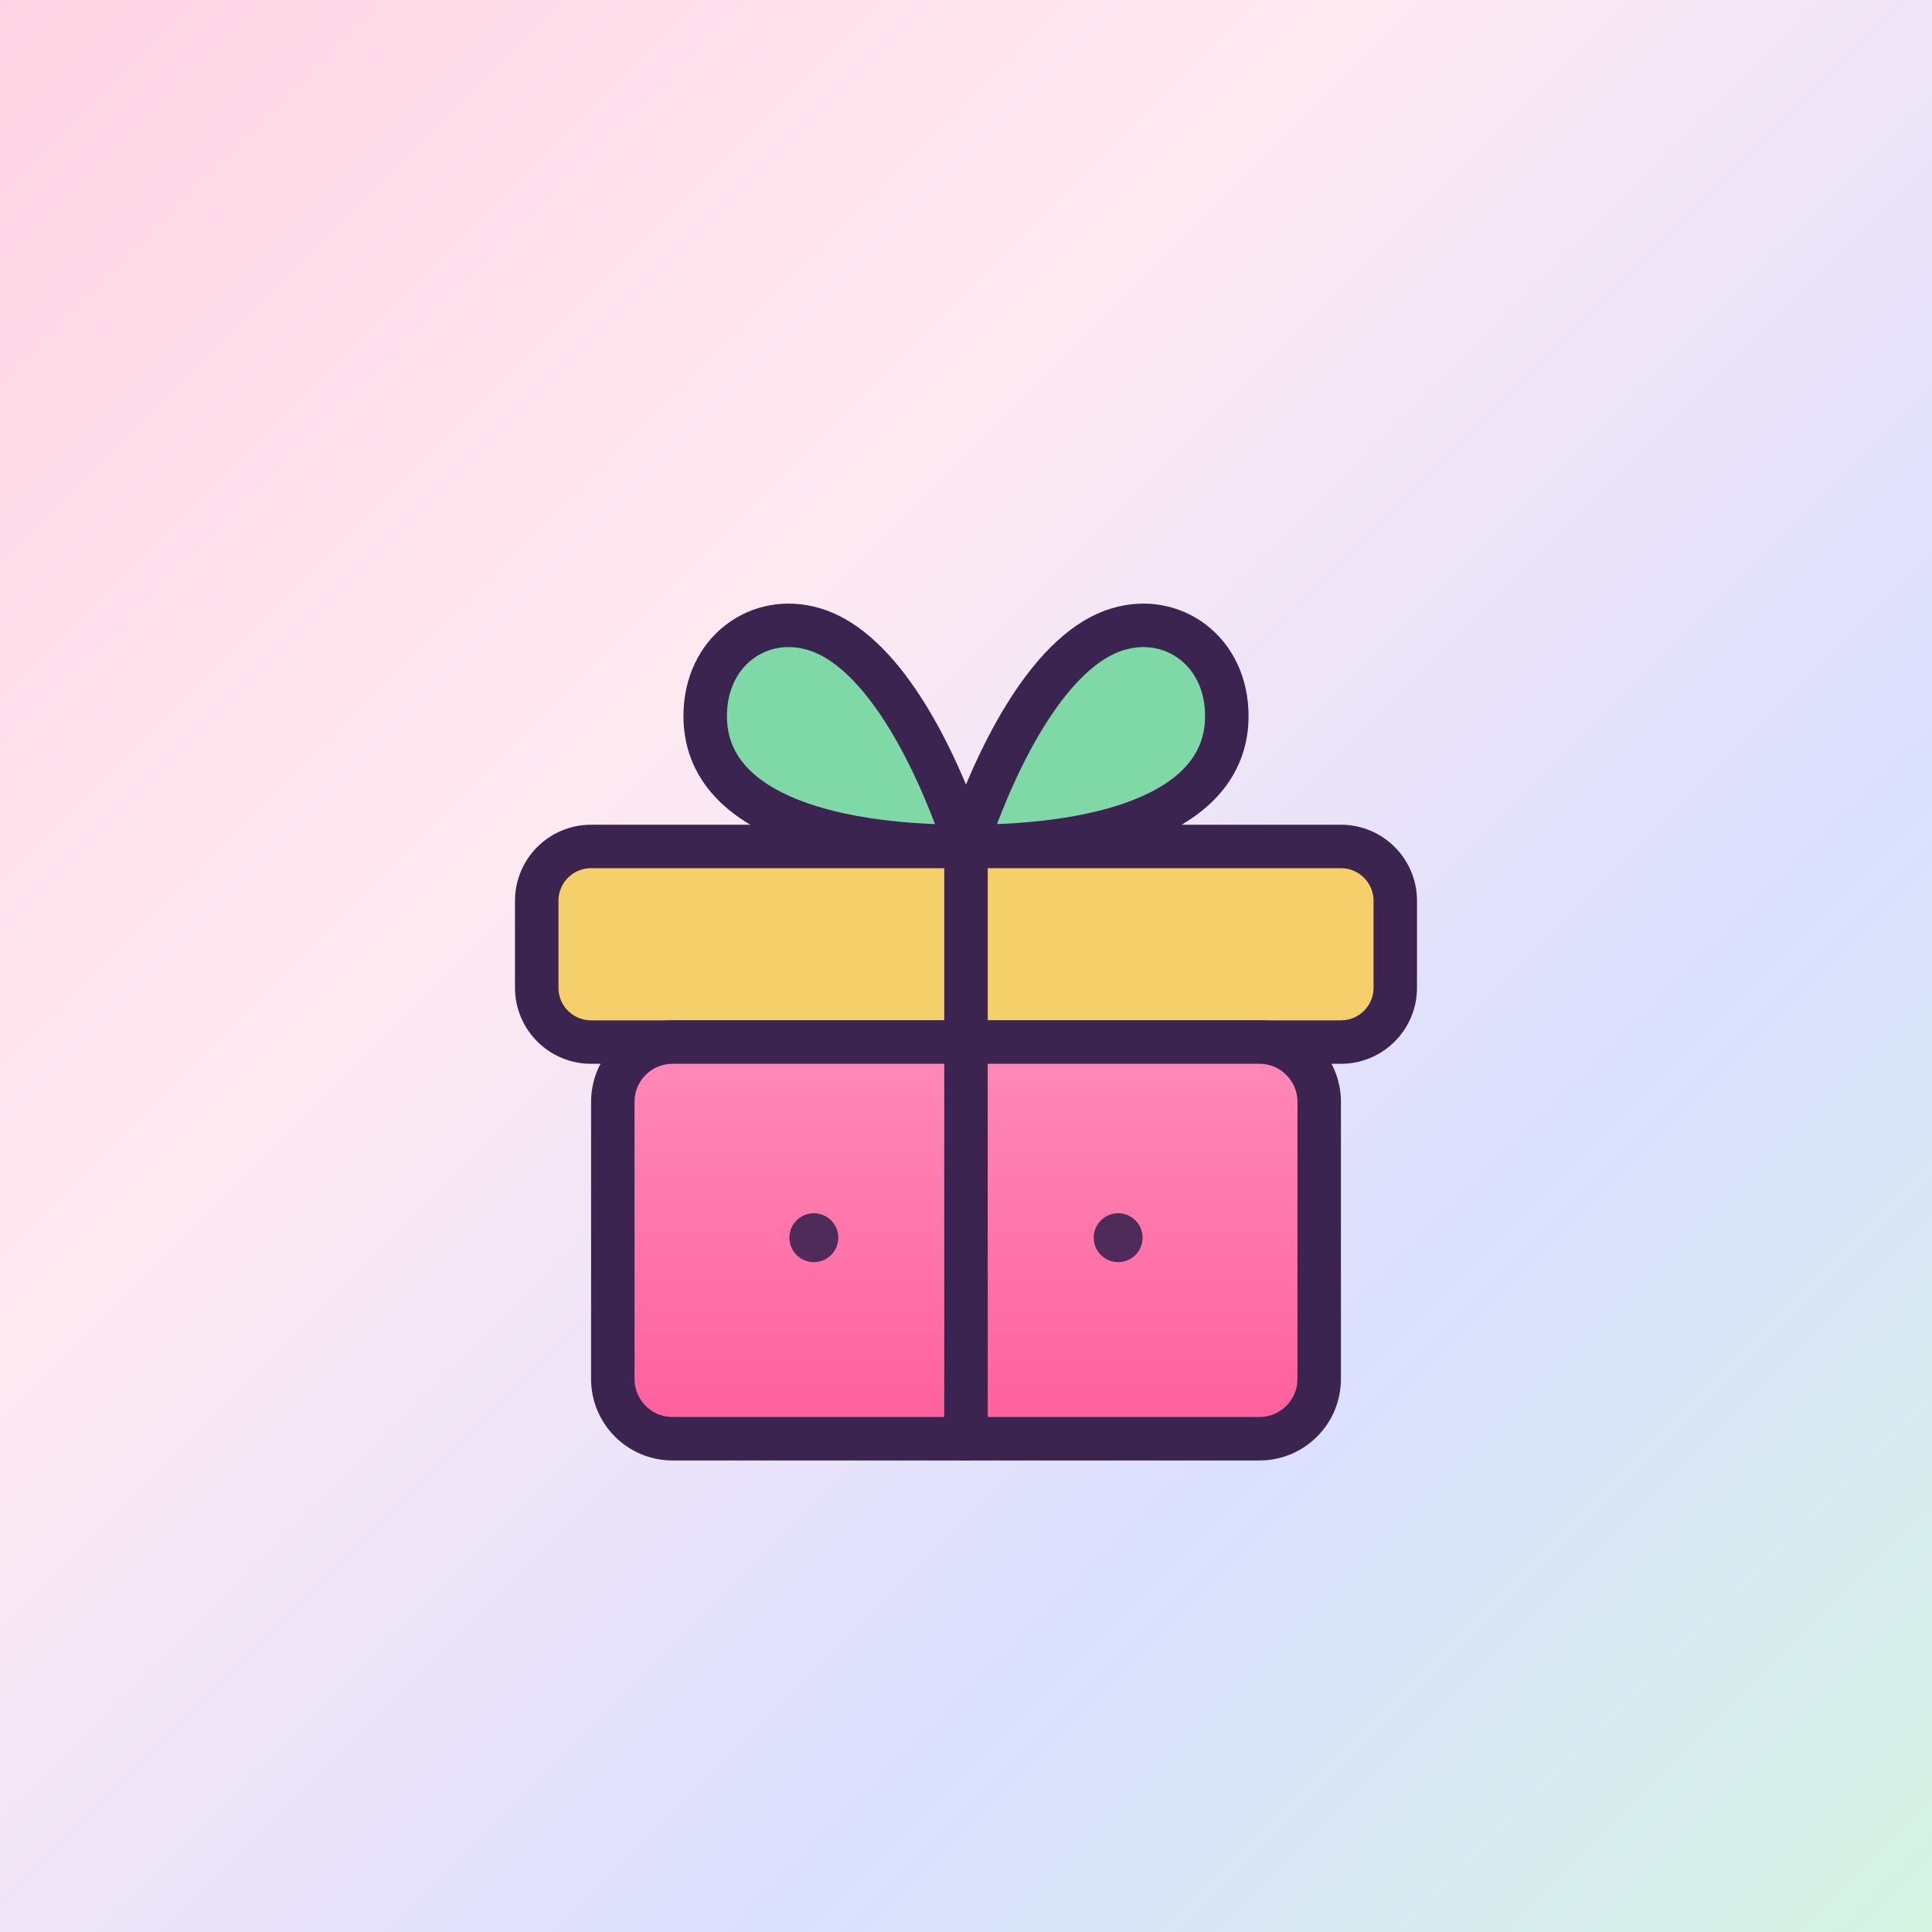
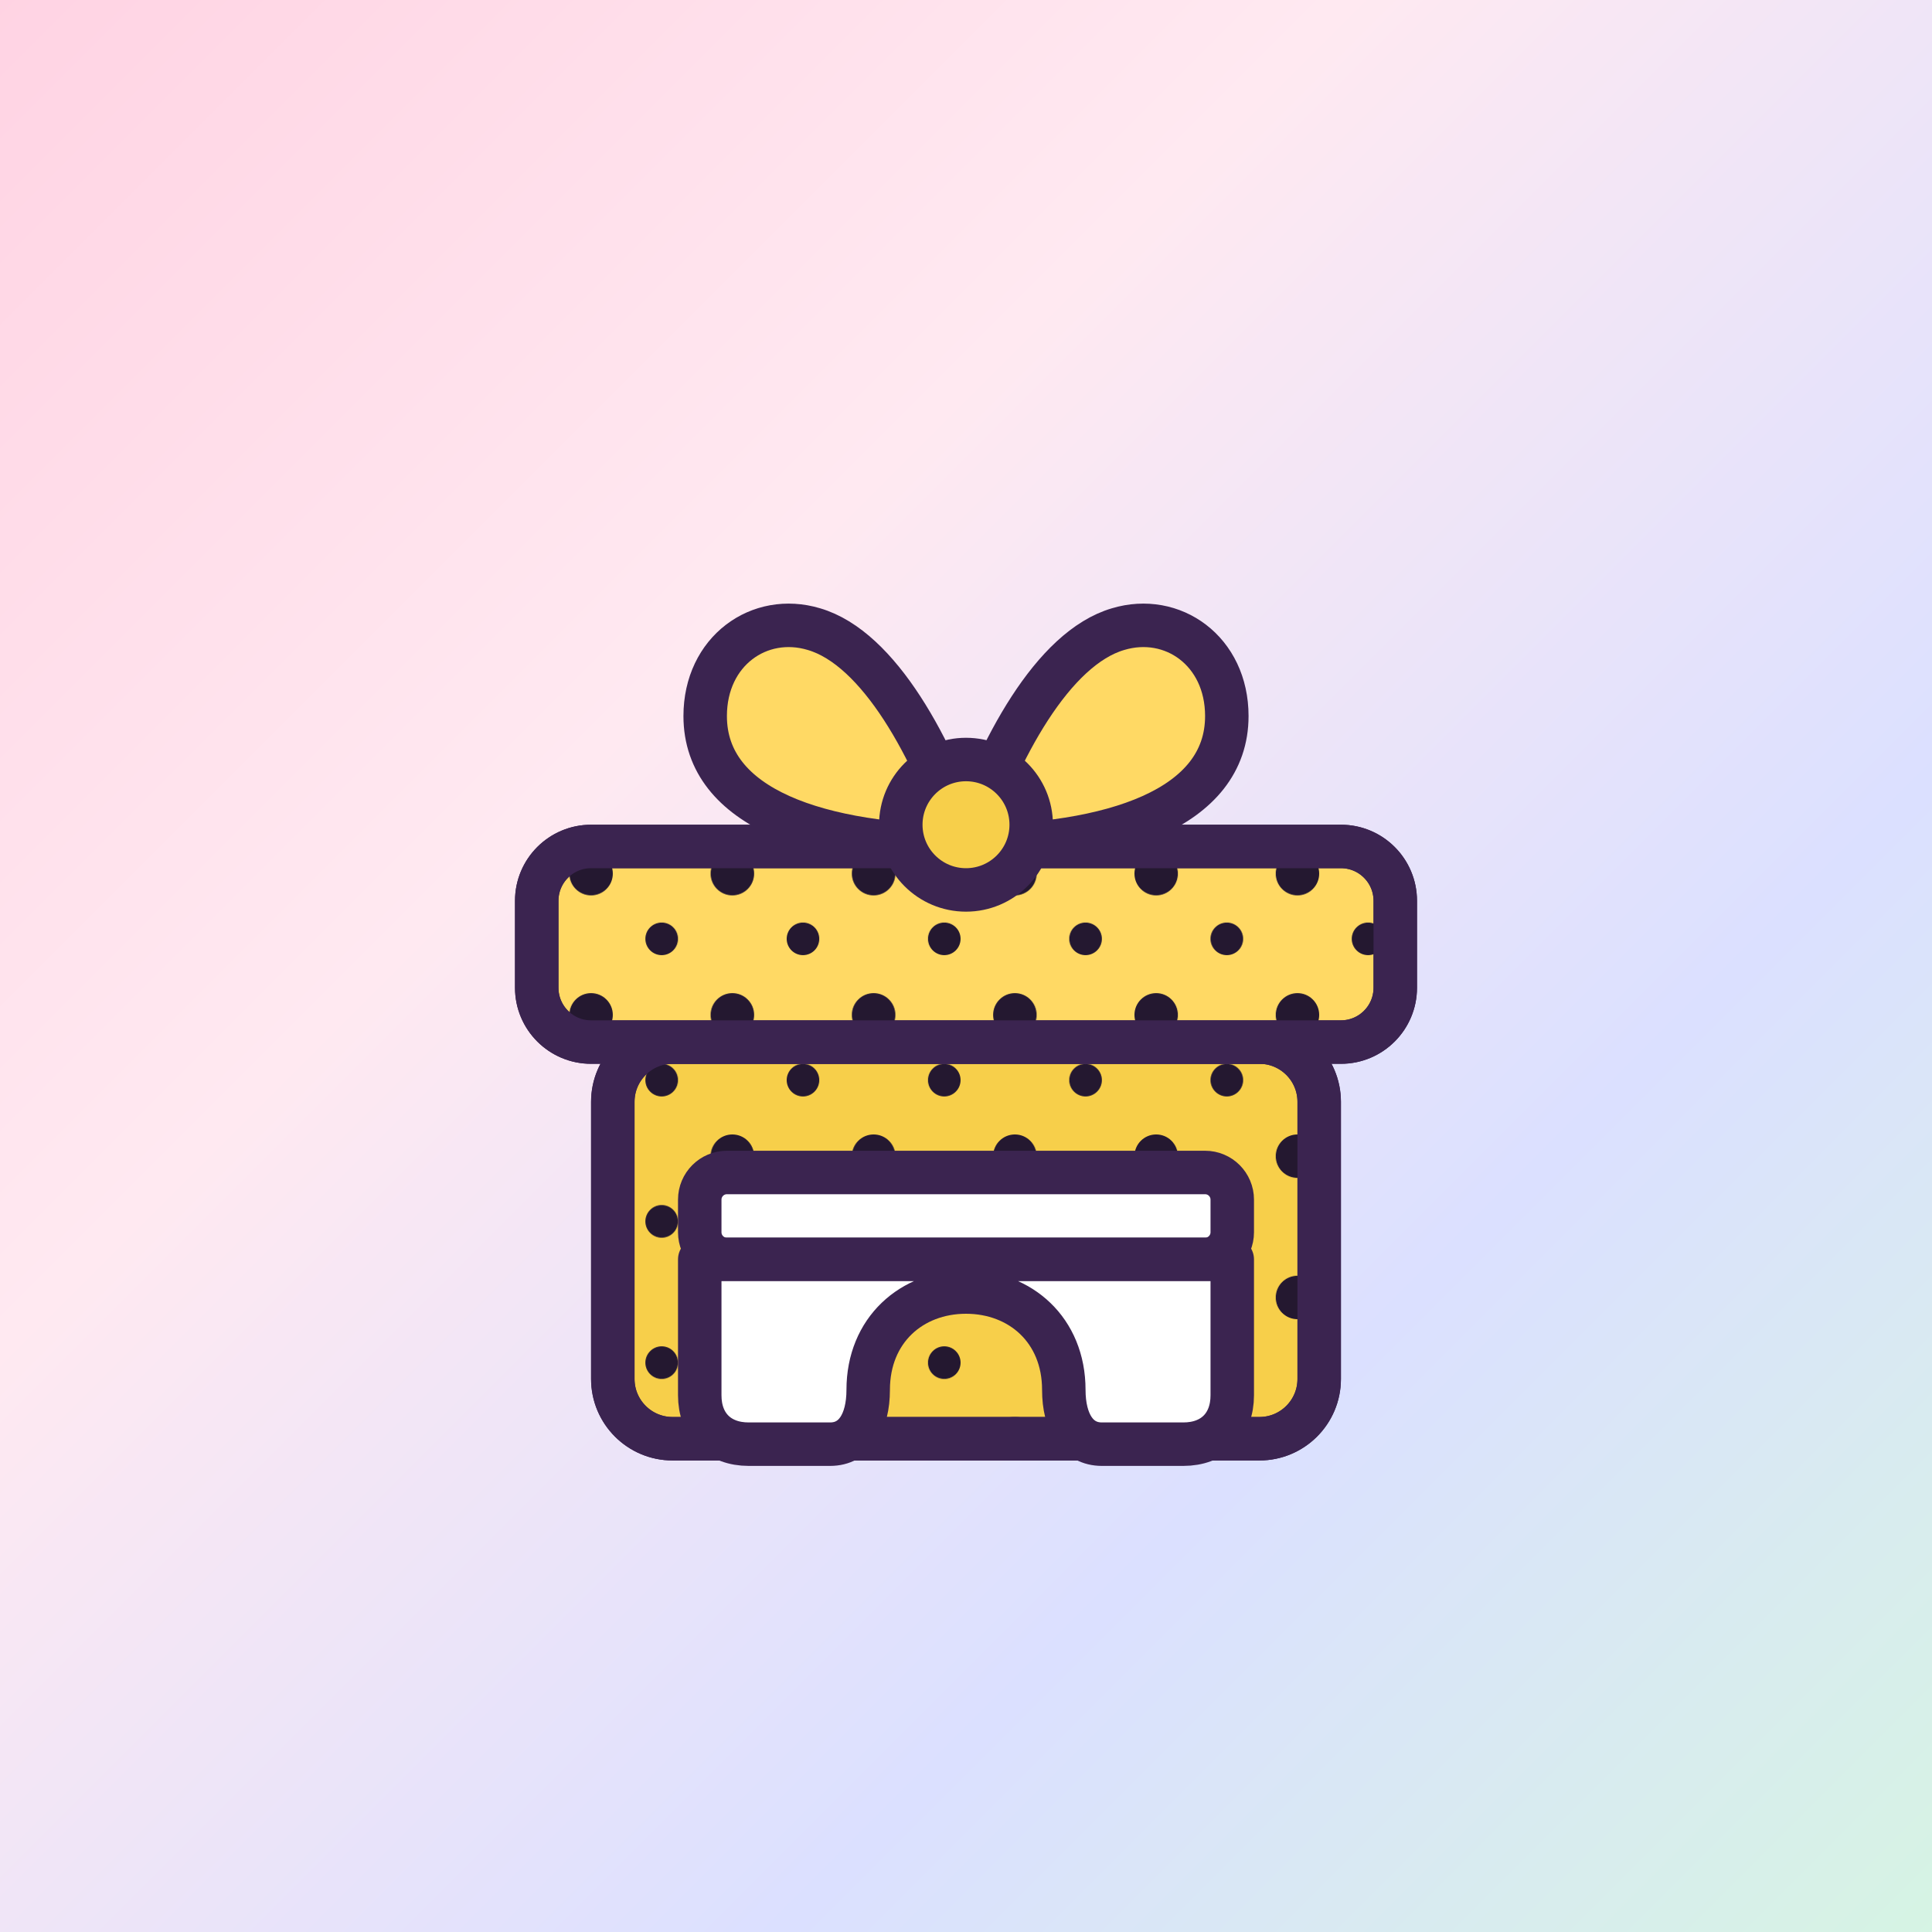
<svg xmlns="http://www.w3.org/2000/svg" viewBox="0 0 512 512" width="512" height="512">
  <defs>
    <linearGradient id="candy" x1="0" y1="0" x2="1" y2="1">
      <stop offset="0" stop-color="#ffd3e3" />
      <stop offset="0.35" stop-color="#ffe9f1" />
      <stop offset="0.7" stop-color="#dbe0ff" />
      <stop offset="1" stop-color="#d6f4e3" />
    </linearGradient>
-     <linearGradient id="box" x1="0" y1="0" x2="0" y2="1">
-       <stop offset="0" stop-color="#ff8ab8" />
-       <stop offset="1" stop-color="#ff5f9c" />
-     </linearGradient>
+     <pattern id="dots" width="52" height="52" patternUnits="userSpaceOnUse">
+       <circle cx="14" cy="14" r="8" fill="#241830" />
+       <circle cx="40" cy="38" r="6" fill="#241830" />
+     </pattern>
  </defs>
  <rect width="512" height="512" fill="url(#candy)" />
  <g transform="translate(256 256) scale(0.72) translate(-256 -256)">
    <g stroke="#3b2450" stroke-width="16" stroke-linejoin="round" stroke-linecap="round">
-       <rect x="98" y="212" width="316" height="72" rx="20" fill="#f5cf6a" />
-       <rect x="126" y="284" width="260" height="146" rx="22" fill="url(#box)" />
-       <path d="M256 212v218" fill="none" />
-       <path d="M256 212c-54 0-96-14-96-48 0-24 20-38 40-32 24 7 44 44 56 80zM256 212c54 0 96-14 96-48 0-24-20-38-40-32-24 7-44 44-56 80z" fill="#7fd9a6" />
-     </g>
-     <g fill="#3b2450" opacity="0.9">
-       <circle cx="200" cy="356" r="9" />
-       <circle cx="312" cy="356" r="9" />
+       <rect x="126" y="284" width="260" height="146" rx="22" fill="#f7cf4a" />
+       <rect x="126" y="284" width="260" height="146" rx="22" fill="url(#dots)" stroke="none" />
+       <rect x="126" y="284" width="260" height="146" rx="22" fill="none" />
+       <rect x="158" y="332" width="196" height="32" rx="10" fill="#ffffff" />
+       <path d="M158 364h196v50c0 11-7 18-18 18h-30c-9 0-14-8-14-20 0-22-16-36-36-36s-36 14-36 36c0 12-5 20-14 20h-30c-11 0-18-7-18-18z" fill="#ffffff" />
+       <rect x="98" y="212" width="316" height="72" rx="20" fill="#ffd964" />
+       <rect x="98" y="212" width="316" height="72" rx="20" fill="url(#dots)" stroke="none" />
+       <rect x="98" y="212" width="316" height="72" rx="20" fill="none" />
+       <path d="M256 212c-54 0-96-14-96-48 0-24 20-38 40-32 24 7 44 44 56 80zM256 212c54 0 96-14 96-48 0-24-20-38-40-32-24 7-44 44-56 80z" fill="#ffd964" />
+       <circle cx="256" cy="204" r="24" fill="#f7cf4a" />
    </g>
  </g>
</svg>
